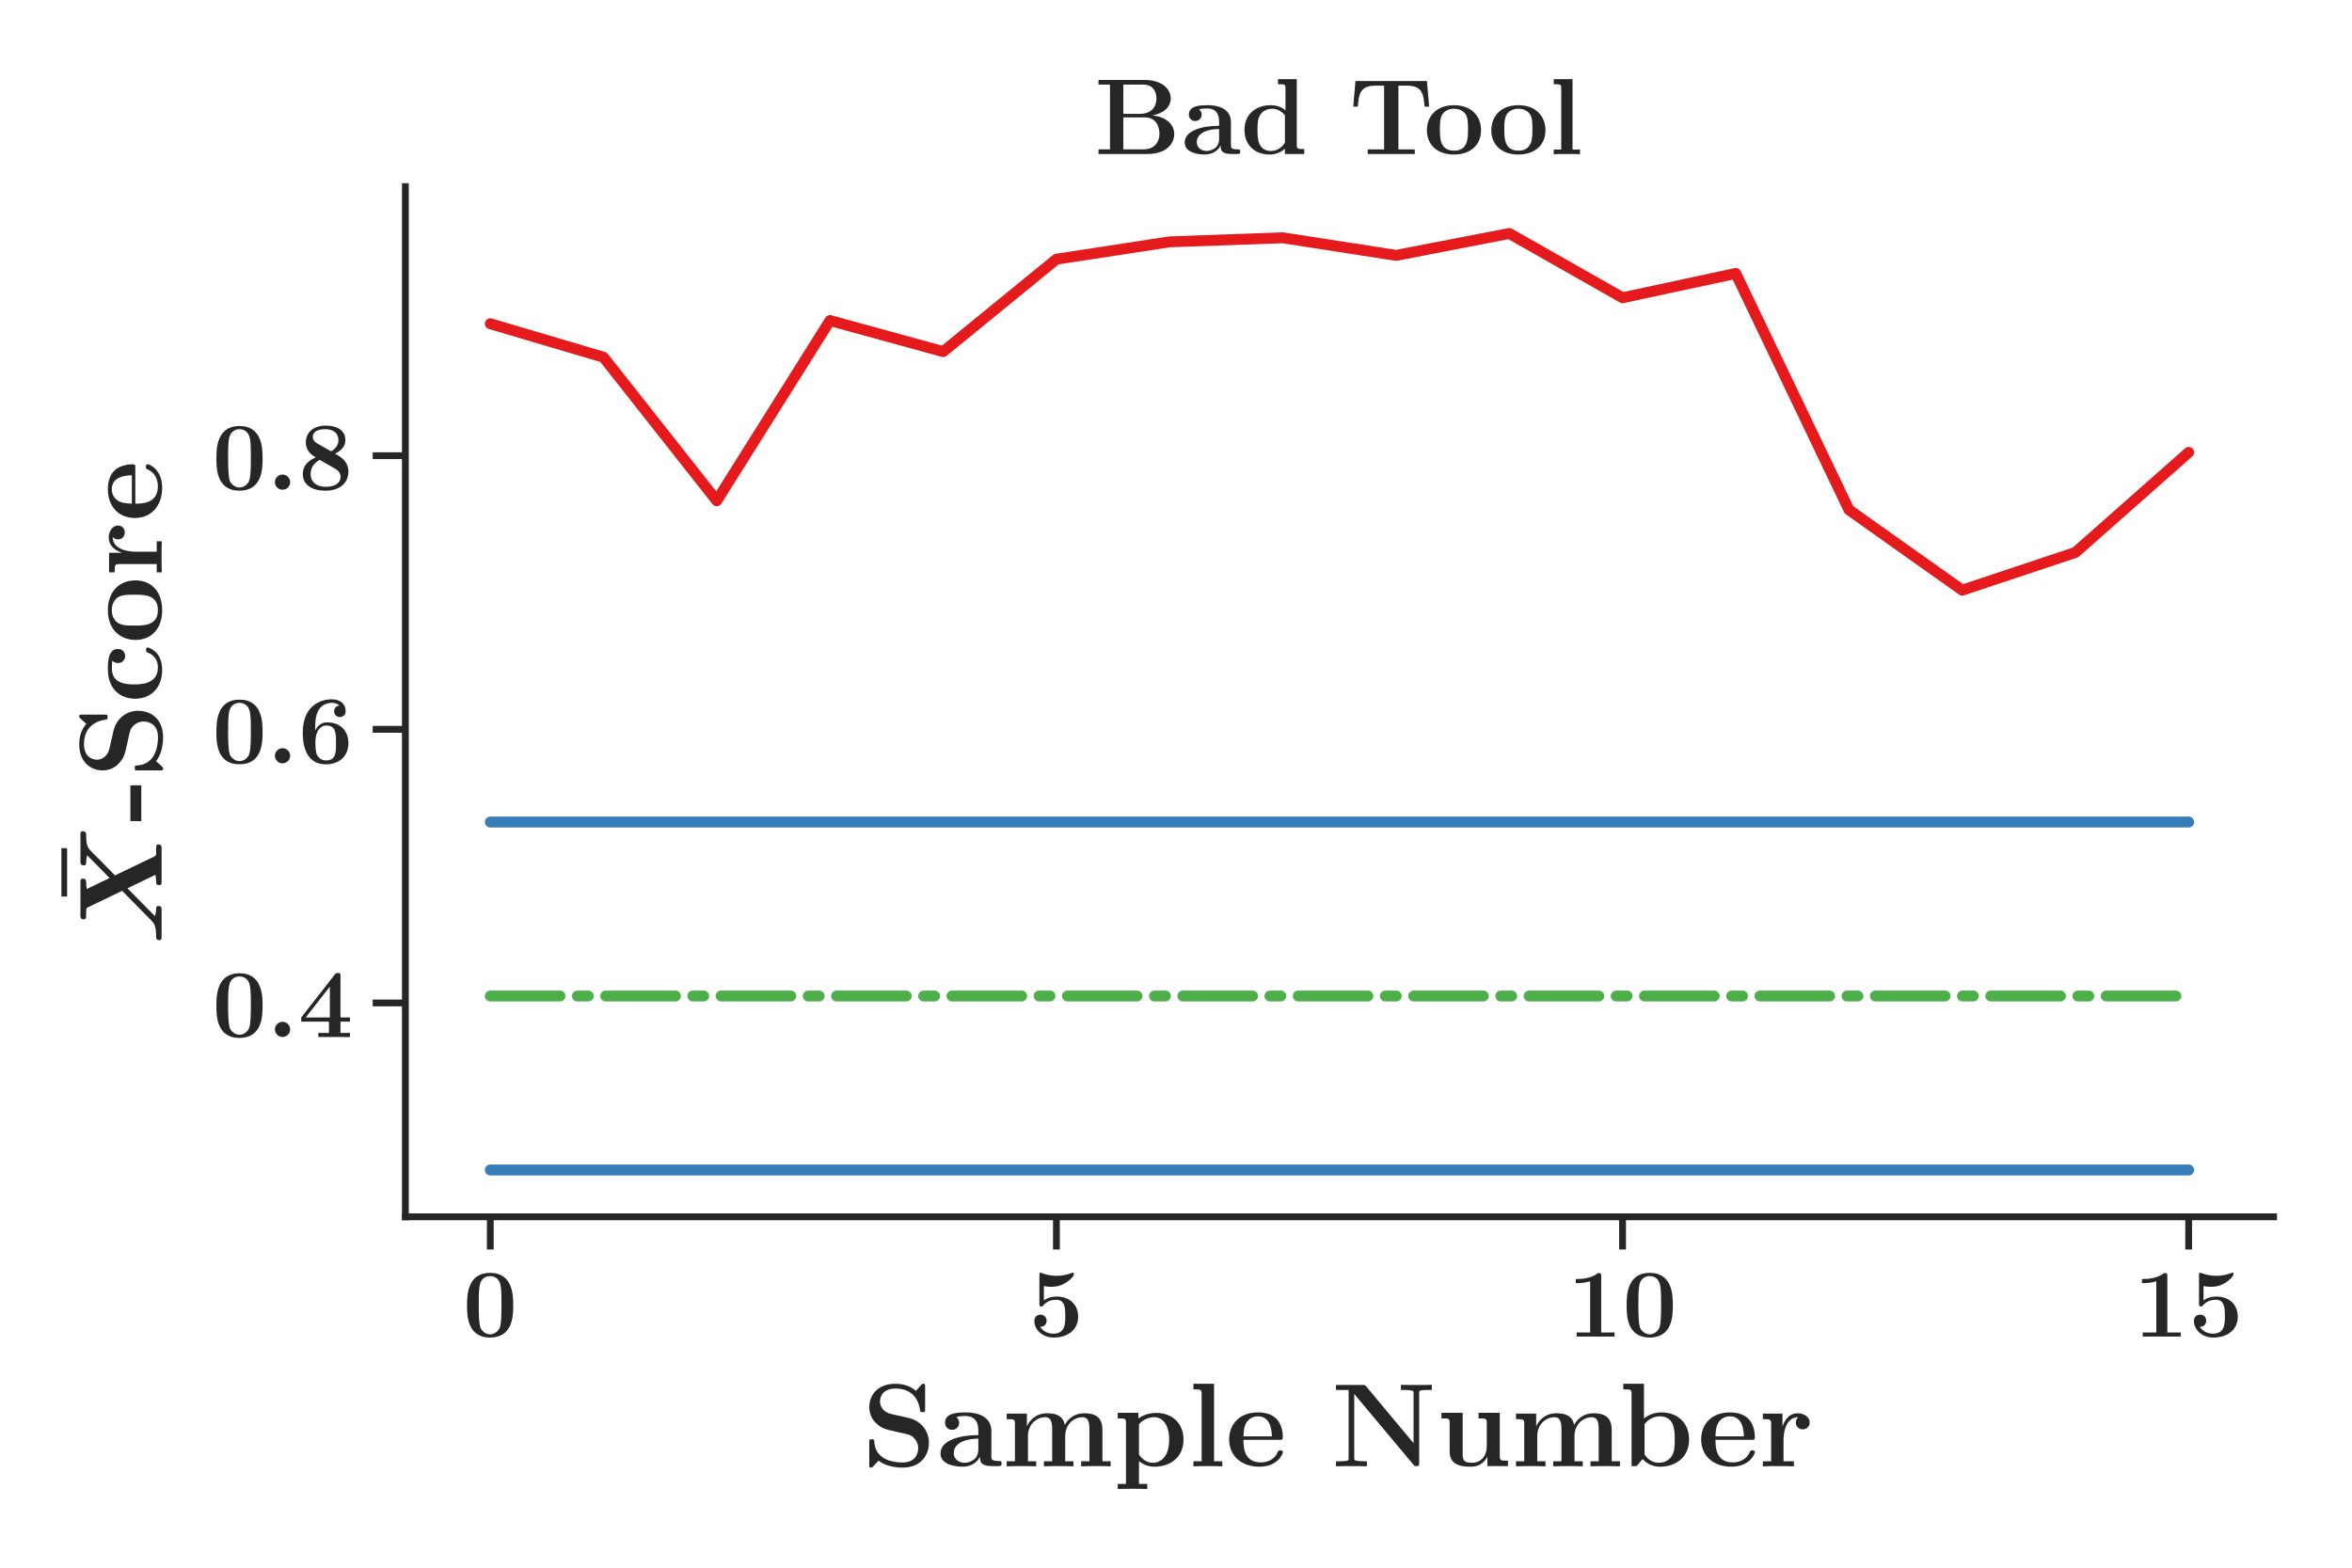
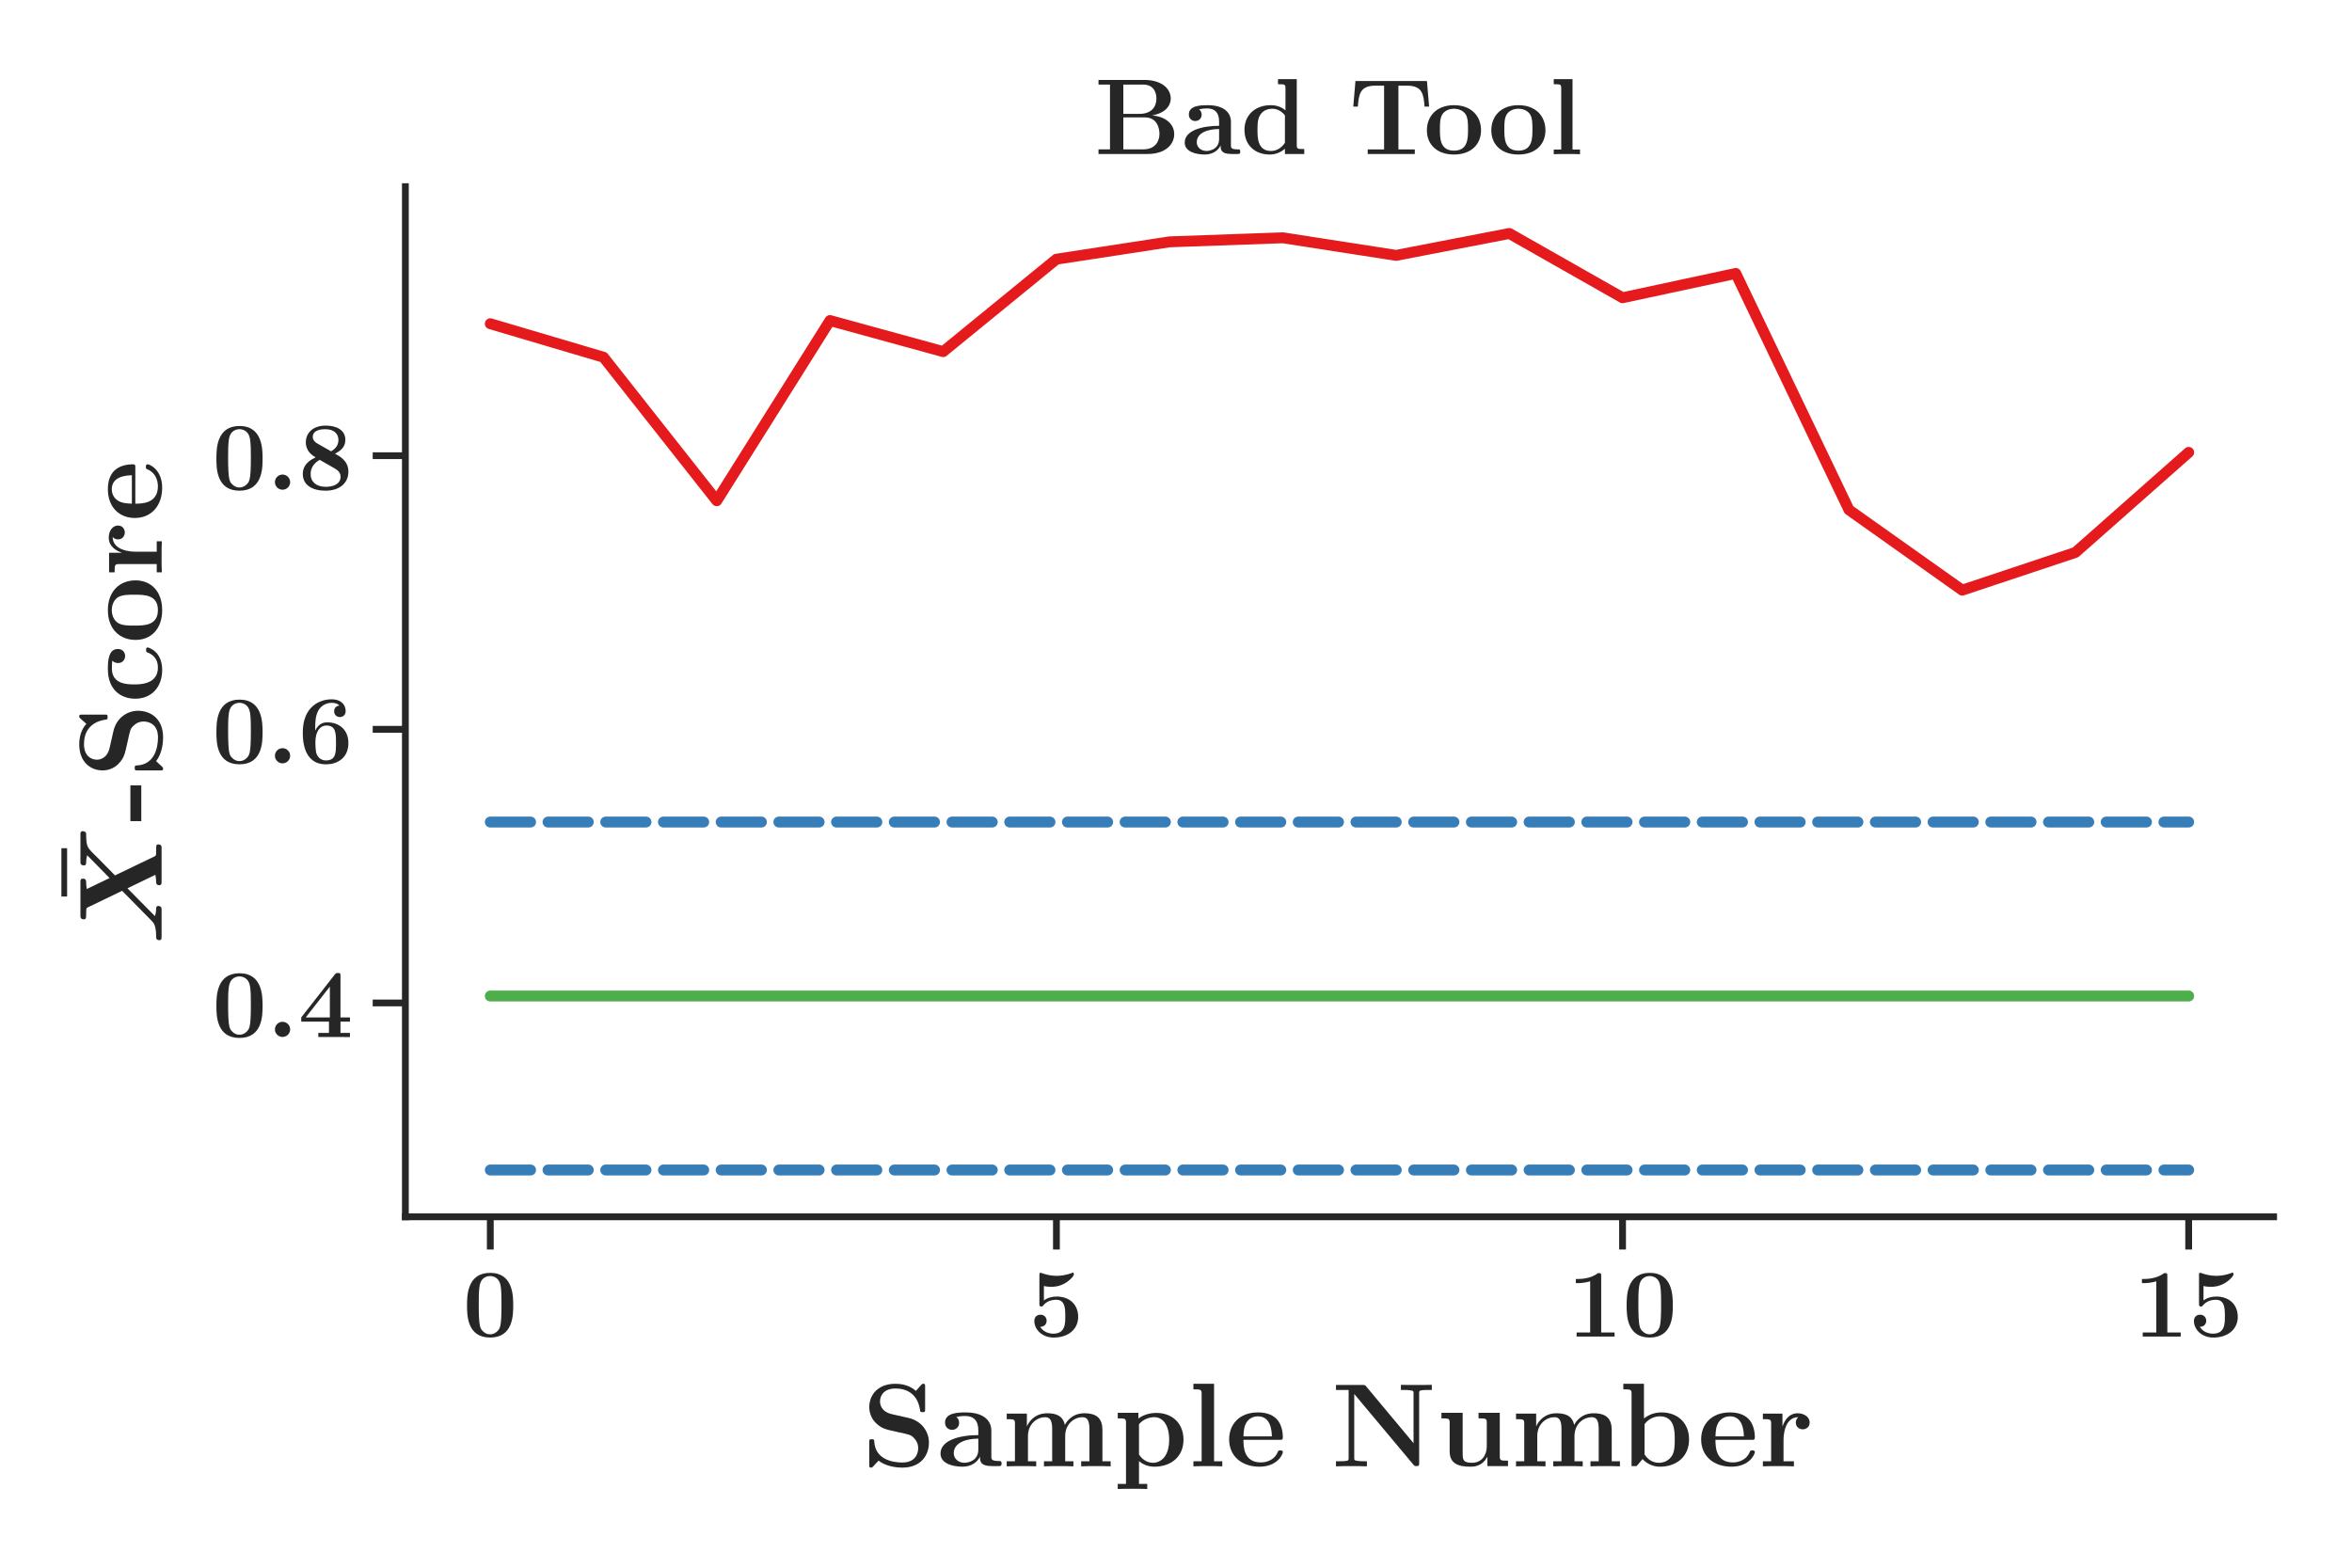
<svg xmlns="http://www.w3.org/2000/svg" xmlns:xlink="http://www.w3.org/1999/xlink" height="288pt" version="1.1" viewBox="0 0 432 288" width="432pt">
  <defs>
    <style type="text/css">
*{stroke-linecap:butt;stroke-linejoin:round;}
  </style>
  </defs>
  <g id="figure_1">
    <g id="patch_1">
      <path d="M 0 288  L 432 288  L 432 0  L 0 0  z " style="fill:none;" />
    </g>
    <g id="axes_1">
      <g id="patch_2">
        <path d="M 74.457 223.542  L 417.6 223.542  L 417.6 34.289  L 74.457 34.289  z " style="fill:none;" />
      </g>
      <g id="matplotlib.axis_1">
        <g id="xtick_1">
          <g id="line2d_1">
            <defs>
-               <path d="M 0 0  L 0 6  " id="m24263398e6" style="stroke:#262626;stroke-width:1.25;" />
-             </defs>
-             <g>
-               <use style="fill:#262626;stroke:#262626;stroke-width:1.25;" x="90.054" xlink:href="#m24263398e6" y="223.542" />
+               <path d="M 0 0  L 0 6  " id="m5c21936537" style="stroke:#262626;stroke-width:1.25;" />
+             </defs>
+             <g>
+               <use style="fill:#262626;stroke:#262626;stroke-width:1.25;" x="90.054" xlink:href="#m5c21936537" y="223.542" />
            </g>
          </g>
          <g id="text_1">
            <defs>
              <path d="M 51.703 31.844  C 51.703 41.375 51.703 65.281 28.094 65.281  C 4.406 65.281 4.406 41.469 4.406 31.844  C 4.406 22.312 4.406 -1 28 -1  C 51.594 -1 51.703 22.016 51.703 31.844  z M 28.094 2.281  C 24.906 2.281 22.5 3.562 20.5 5.656  C 18 8.141 16.406 9.703 16.406 33.031  C 16.406 39.984 16.406 46.312 17.203 51.484  C 18.594 61.312 25.797 62 28 62  C 31.203 62 37.406 60.516 38.797 52.188  C 39.703 47.109 39.703 39.078 39.703 33.031  C 39.703 9.609 38.203 8.234 35.203 5.25  C 33.203 3.266 30.5 2.281 28.094 2.281  z " id="CMBX12-48" />
            </defs>
            <g style="fill:#262626;" transform="translate(84.99182 245.5419)scale(0.18 -0.18)">
              <use transform="scale(0.996264)" xlink:href="#CMBX12-48" />
            </g>
          </g>
        </g>
        <g id="xtick_2">
          <g id="line2d_2">
            <g>
-               <use style="fill:#262626;stroke:#262626;stroke-width:1.25;" x="194.037" xlink:href="#m24263398e6" y="223.542" />
+               <use style="fill:#262626;stroke:#262626;stroke-width:1.25;" x="194.037" xlink:href="#m5c21936537" y="223.542" />
            </g>
          </g>
          <g id="text_2">
            <defs>
              <path d="M 15.406 51.797  C 18.797 51 21.5 51 23 51  C 25.406 51 31.094 51 37.797 55.109  C 40.906 56.984 46.094 61.5 46.094 63.797  C 46.094 64.297 46.094 65.5 44.906 65.5  C 44.797 65.5 44.594 65.5 43.594 64.984  C 39 63.344 34.094 62.219 28.5 62.219  C 22.797 62.219 18 63.312 13.297 65  C 12.594 65.203 12.297 65.406 12 65.406  C 10.797 65.406 10.797 64.406 10.797 62.719  L 10.797 33.797  C 10.797 31.906 10.797 30.812 12.797 30.812  C 13.797 30.812 14 30.922 14.797 31.906  C 16 33.312 19.594 37.719 28.094 37.719  C 37.297 37.719 37.297 28.359 37.297 20.5  C 37.297 13.312 37.297 2.969 25 2.969  C 21.297 2.969 15 4.359 11.594 10  C 16.906 10 18.203 13.984 18.203 16.172  C 18.203 19.75 15.594 22.422 11.906 22.422  C 8.906 22.422 5.594 20.641 5.594 15.969  C 5.594 7.344 13.5 -1 25.406 -1  C 40.797 -1 50.5 7.859 50.5 20.203  C 50.5 32.344 42.203 41 28.5 41  C 24.5 41 19.703 40.203 15.406 37.016  z " id="CMBX12-53" />
            </defs>
            <g style="fill:#262626;" transform="translate(188.9746 245.5419)scale(0.18 -0.18)">
              <use transform="scale(0.996264)" xlink:href="#CMBX12-53" />
            </g>
          </g>
        </g>
        <g id="xtick_3">
          <g id="line2d_3">
            <g>
-               <use style="fill:#262626;stroke:#262626;stroke-width:1.25;" x="298.02" xlink:href="#m24263398e6" y="223.542" />
+               <use style="fill:#262626;stroke:#262626;stroke-width:1.25;" x="298.02" xlink:href="#m5c21936537" y="223.542" />
            </g>
          </g>
          <g id="text_3">
            <defs>
              <path d="M 34.594 62.109  C 34.594 65 34.406 65 31.203 65  C 23.797 59 12.703 59 10.5 59  L 8.594 59  L 8.594 54.734  L 10.5 54.734  C 14 54.734 19.297 55.328 23.297 56.625  L 23.297 4.172  L 9.406 4.172  L 9.406 0  C 13.594 0 24.094 0 28.797 0  C 33.5 0 44.094 0 48.297 0  L 48.297 4.172  L 34.594 4.172  z " id="CMBX12-49" />
            </defs>
            <g style="fill:#262626;" transform="translate(287.8948 245.5419)scale(0.18 -0.18)">
              <use transform="scale(0.996264)" xlink:href="#CMBX12-49" />
              <use transform="translate(56.03985 0)scale(0.996264)" xlink:href="#CMBX12-48" />
            </g>
          </g>
        </g>
        <g id="xtick_4">
          <g id="line2d_4">
            <g>
-               <use style="fill:#262626;stroke:#262626;stroke-width:1.25;" x="402.003" xlink:href="#m24263398e6" y="223.542" />
+               <use style="fill:#262626;stroke:#262626;stroke-width:1.25;" x="402.003" xlink:href="#m5c21936537" y="223.542" />
            </g>
          </g>
          <g id="text_4">
            <g style="fill:#262626;" transform="translate(391.8776 245.5419)scale(0.18 -0.18)">
              <use transform="scale(0.996264)" xlink:href="#CMBX12-49" />
              <use transform="translate(56.03985 0)scale(0.996264)" xlink:href="#CMBX12-53" />
            </g>
          </g>
        </g>
        <g id="text_5">
          <defs>
            <path d="M 25.406 43.469  C 15.5 45.625 15.203 52.75 15.203 54.141  C 15.203 59.172 18.5 65.031 28.203 65.031  C 37.906 65.031 46.594 60.359 48.703 47.344  C 49 45.25 49 45.25 50.906 45.25  C 53 45.25 53 45.547 53 47.812  L 53 66.438  C 53 68.312 53 69.016 51.5 69.016  C 50.797 69.016 50.5 68.922 49.594 67.922  L 45.297 63.047  C 42.797 65.141 37.797 69 28.094 69  C 13.797 69 6.203 60.094 6.203 49.312  C 6.203 42.688 9.797 38.031 11.203 36.641  C 16.406 31.5 19.203 30.906 29.594 28.625  C 39.594 26.453 40.797 26.25 43 24.188  C 44.297 22.891 47.203 20.125 47.203 15.078  C 47.203 10.812 45.094 3 33.906 3  C 25.094 3 11.203 5.969 10.406 20.422  C 10.297 22.203 10.297 22.5 8.297 22.5  C 6.203 22.5 6.203 22.203 6.203 19.922  L 6.203 1.297  C 6.203 -0.594 6.203 -1.281 7.703 -1.281  C 8.406 -1.281 8.5 -1.188 9.5 -0.297  C 10.594 0.797 11.5 2.094 14 4.578  C 19.797 0.016 28 -1.266 34 -1.266  C 49.594 -1.266 56.203 9.219 56.203 19.719  C 56.203 29 50 37.906 39.094 40.375  z " id="CMBX12-83" />
            <path d="M 46 29.656  C 46 38.812 38.703 44.984 24.594 44.984  C 19 44.984 7.203 44.984 7.203 36.469  C 7.203 32.203 10.406 30.391 13.094 30.391  C 16.094 30.391 19 32.484 19 36.297  C 19 38.203 18.297 39.984 16.594 41.094  C 19.906 42 22.297 42 24.203 42  C 31 42 35.094 38.203 35.094 29.984  L 35.094 25.984  C 19.297 25.984 3.406 21.594 3.406 10.562  C 3.406 1.484 15 -0.5 21.906 -0.5  C 29.594 -0.5 34.5 3.641 36.5 7.969  C 36.5 4.281 36.5 0 46.594 0  L 51.703 0  C 53.797 0 54.594 0 54.594 2.266  C 54.594 4.266 53.703 4.266 52.297 4.266  C 46 4.266 46 5.844 46 8.156  z M 35.094 13.781  C 35.094 4.547 26.703 2.781 23.5 2.781  C 18.594 2.781 14.5 6.094 14.5 10.719  C 14.5 19.891 25.297 23 35.094 23  z " id="CMBX12-97" />
            <path d="M 84.406 30.062  C 84.406 39.156 80.5 44.281 69.297 44.281  C 59.203 44.281 54.5 37.609 52.906 34.469  C 51.297 42.812 44.5 44.281 38.094 44.281  C 28.5 44.281 23.297 38.203 21.203 33.484  L 21.094 33.484  L 21.094 44  L 4.203 44  L 4.203 39.328  C 10.406 39.328 11.094 39.328 11.094 35.469  L 11.094 4.062  L 4.203 4.062  L 4.203 -0.203  C 6.5 0 13.703 0 16.5 0  C 19.297 0 26.594 0 28.906 -0.203  L 28.906 4.062  L 22 4.062  L 22 25.109  C 22 35.875 30.094 41 36.406 41  C 40.094 41 42.297 38.828 42.297 31.141  L 42.297 4.062  L 35.406 4.062  L 35.406 -0.203  C 37.703 0 44.906 0 47.703 0  C 50.5 0 57.797 0 60.094 -0.203  L 60.094 4.062  L 53.203 4.062  L 53.203 25.109  C 53.203 35.875 61.297 41 67.594 41  C 71.297 41 73.5 38.828 73.5 31.141  L 73.5 4.062  L 66.594 4.062  L 66.594 -0.203  C 68.906 0 76.094 0 78.906 0  C 81.703 0 89 0 91.297 -0.203  L 91.297 4.062  L 84.406 4.062  z " id="CMBX12-109" />
            <path d="M 28.203 -14.922  L 21.297 -14.922  L 21.297 4.188  C 23.797 2 28.203 -0.5 34.203 -0.5  C 47.906 -0.5 58.594 7.703 58.594 22.141  C 58.594 35.781 49.297 44.578 35.797 44.578  C 29.906 44.578 24.797 42.781 20.797 39.906  L 20.797 44.672  L 3.5 44.672  L 3.5 40  C 9.703 40 10.406 40 10.406 36.094  L 10.406 -14.922  L 3.5 -14.922  L 3.5 -19.188  C 5.797 -19 13 -19 15.797 -19  C 18.594 -19 25.906 -19 28.203 -19.188  z M 21.297 35.094  C 25 39.531 30.297 41 34.203 41  C 40.703 41 46.594 35.172 46.594 22.141  C 46.594 7.812 39.406 2.781 33 2.781  C 28.703 2.781 24.406 4.984 21.297 9.688  z " id="CMBX12-112" />
            <path d="M 21.703 69  L 4.406 69  L 4.406 64.328  C 10.594 64.328 11.297 64.328 11.297 60.406  L 11.297 4.062  L 4.406 4.062  L 4.406 -0.203  C 6.703 0 13.797 0 16.5 0  C 19.203 0 26.297 0 28.594 -0.203  L 28.594 4.062  L 21.703 4.062  z " id="CMBX12-108" />
            <path d="M 45.203 22  C 47.5 22 48.094 22 48.094 24.484  C 48.094 27.469 47.406 34.891 42.797 39.562  C 38.594 43.719 33 45 27.203 45  C 11.594 45 3.094 34.891 3.094 22.406  C 3.094 8.516 13.406 -0.5 28.5 -0.5  C 43.594 -0.5 48.094 10 48.094 11.688  C 48.094 13.172 46.594 13.172 46 13.172  C 44.406 13.172 44.297 12.875 43.703 11.594  C 41.094 5.156 34.5 3.078 29.703 3.078  C 15.203 3.078 15.094 16.453 15.094 22  z M 15.094 24.891  C 15.297 28.938 15.406 32.812 17.5 36.375  C 19.406 39.547 22.906 41.719 27.203 41.719  C 37.906 41.719 38.797 29.828 38.906 24.891  z " id="CMBX12-101" />
            <path d="M 29 66.906  C 28 68 27.906 68 25.906 68  L 3.797 68  L 3.797 63.828  L 14.406 63.828  L 14.406 6.953  C 14.406 4.75 14.297 4.656 11.703 4.25  C 9.906 4.062 7.906 4.062 6.094 4.062  L 3.797 4.062  L 3.797 -0.203  C 6.094 0 13.906 0 16.703 0  C 19.5 0 27.406 0 29.703 -0.203  L 29.703 4.062  L 27.406 4.062  C 24.703 4.062 24.5 4.062 22.094 4.359  C 19.203 4.766 19.094 4.859 19.094 7.047  L 19.094 60.438  L 68.594 1.297  C 69.703 0.094 69.797 0 71.094 0  C 73.5 0 73.5 0.594 73.5 2.875  L 73.5 60.938  C 73.5 63.125 73.594 63.234 76.203 63.625  C 78 63.828 80 63.828 81.797 63.828  L 84.094 63.828  L 84.094 68.109  C 81.797 68 74 68 71.203 68  C 68.406 68 60.5 68 58.203 68.109  L 58.203 63.828  L 60.5 63.828  C 63.203 63.828 63.406 63.828 65.797 63.531  C 68.703 63.141 68.797 63.031 68.797 60.828  L 68.797 19.203  z " id="CMBX12-78" />
            <path d="M 35.297 44.672  L 35.297 40  C 41.5 40 42.203 40 42.203 36.125  L 42.203 16.5  C 42.203 8.891 37.703 2.781 29.906 2.781  C 22.406 2.781 22 5.266 22 10.688  L 22 44.672  L 4.203 44.672  L 4.203 40  C 10.406 40 11.094 40 11.094 36.125  L 11.094 12.406  C 11.094 2.391 17.797 -0.5 28.5 -0.5  C 30.906 -0.5 38.297 -0.5 42.594 7.75  L 42.703 7.75  L 42.703 0  L 60 0  L 60 4.562  C 53.797 4.562 53.094 4.562 53.094 8.438  L 53.094 44.672  z " id="CMBX12-117" />
            <path d="M 20.797 69  L 3.5 69  L 3.5 64.328  C 9.703 64.328 10.406 64.328 10.406 60.422  L 10.406 0  L 14.594 0  C 16.297 1.922 18 3.859 19.594 5.875  C 24.703 0.594 30.203 -0.5 34.203 -0.5  C 48 -0.5 58.594 7.875 58.594 22.359  C 58.594 36.016 49.203 45 35.5 45  C 29.594 45 24.906 43.109 20.797 39.922  z M 21.297 35.125  C 24.797 39.922 30 41.719 34.203 41.719  C 46.594 41.719 46.594 29.047 46.594 22.453  C 46.594 17.953 46.594 12.266 44.203 8.562  C 41.094 3.766 36.406 2.781 33.203 2.781  C 26.406 2.781 22.703 7.562 21.297 9.766  z " id="CMBX12-98" />
            <path d="M 20.797 22.047  C 20.797 25.297 21.5 41 33.203 41  C 31.797 39.922 31.094 38.25 31.094 36.5  C 31.094 32.484 34.406 30.812 36.906 30.812  C 39.406 30.812 42.703 32.484 42.703 36.516  C 42.703 41.531 37.5 44.281 32.703 44.281  C 24.797 44.281 21.406 37.516 20 33.391  L 19.906 33.391  L 19.906 44  L 3.5 44  L 3.5 39.328  C 9.703 39.328 10.406 39.328 10.406 35.469  L 10.406 4.062  L 3.5 4.062  L 3.5 -0.203  C 5.797 0 13.297 0 16.094 0  C 19 0 27.094 0 29.5 -0.203  L 29.5 4.062  L 20.797 4.062  z " id="CMBX12-114" />
          </defs>
          <g style="fill:#262626;" transform="translate(158.3022 269.3208)scale(0.22 -0.22)">
            <use transform="translate(0 -0.072648)scale(0.996264)" xlink:href="#CMBX12-83" />
            <use transform="translate(62.2665 -0.072648)scale(0.996264)" xlink:href="#CMBX12-97" />
            <use transform="translate(116.7497 -0.072648)scale(0.996264)" xlink:href="#CMBX12-109" />
            <use transform="translate(210.1494 -0.072648)scale(0.996264)" xlink:href="#CMBX12-112" />
            <use transform="translate(272.4159 -0.072648)scale(0.996264)" xlink:href="#CMBX12-108" />
            <use transform="translate(303.5492 -0.072648)scale(0.996264)" xlink:href="#CMBX12-101" />
            <use transform="translate(392.0484 -0.072648)scale(0.996264)" xlink:href="#CMBX12-78" />
            <use transform="translate(479.6828 -0.072648)scale(0.996264)" xlink:href="#CMBX12-117" />
            <use transform="translate(541.9493 -0.072648)scale(0.996264)" xlink:href="#CMBX12-109" />
            <use transform="translate(632.2358 -0.072648)scale(0.996264)" xlink:href="#CMBX12-98" />
            <use transform="translate(697.6156 -0.072648)scale(0.996264)" xlink:href="#CMBX12-101" />
            <use transform="translate(748.7549 -0.072648)scale(0.996264)" xlink:href="#CMBX12-114" />
          </g>
        </g>
      </g>
      <g id="matplotlib.axis_2">
        <g id="ytick_1">
          <g id="line2d_5">
            <defs>
-               <path d="M 0 0  L -6 0  " id="m5ea53ee831" style="stroke:#262626;stroke-width:1.25;" />
-             </defs>
-             <g>
-               <use style="fill:#262626;stroke:#262626;stroke-width:1.25;" x="74.457" xlink:href="#m5ea53ee831" y="184.251" />
+               <path d="M 0 0  L -6 0  " id="m56c30a18c2" style="stroke:#262626;stroke-width:1.25;" />
+             </defs>
+             <g>
+               <use style="fill:#262626;stroke:#262626;stroke-width:1.25;" x="74.457" xlink:href="#m56c30a18c2" y="184.251" />
            </g>
          </g>
          <g id="text_6">
            <defs>
              <path d="M 23.703 7.766  C 23.703 12.047 20.203 15.531 15.906 15.531  C 11.594 15.531 8.094 12.047 8.094 7.766  C 8.094 3.484 11.594 0 15.906 0  C 20.203 0 23.703 3.484 23.703 7.766  z " id="CMMIB10-58" />
              <path d="M 43.297 15.719  L 53 15.719  L 53 20  L 43.297 20  L 43.297 62.609  C 43.297 65.094 43.203 65.5 40.703 65.5  C 38.906 65.5 38.703 65.5 37.5 64  L 3.094 20  L 3.094 15.719  L 31.5 15.719  L 31.5 4.172  L 20.594 4.172  L 20.594 0  C 23.5 0 33.406 0 37 0  C 40.406 0 50.297 0 53 -0.094  L 53 4.172  L 43.297 4.172  z M 32.406 51.594  L 32.406 20  L 7.703 20  z " id="CMBX12-52" />
            </defs>
            <g style="fill:#262626;" transform="translate(38.95694 190.5011)scale(0.18 -0.18)">
              <use transform="scale(0.996264)" xlink:href="#CMBX12-48" />
              <use transform="translate(56.03985 0)scale(0.996264)" xlink:href="#CMMIB10-58" />
              <use transform="translate(87.86478 0)scale(0.996264)" xlink:href="#CMBX12-52" />
            </g>
          </g>
        </g>
        <g id="ytick_2">
          <g id="line2d_6">
            <g>
-               <use style="fill:#262626;stroke:#262626;stroke-width:1.25;" x="74.457" xlink:href="#m5ea53ee831" y="133.983" />
+               <use style="fill:#262626;stroke:#262626;stroke-width:1.25;" x="74.457" xlink:href="#m56c30a18c2" y="133.983" />
            </g>
          </g>
          <g id="text_7">
            <defs>
              <path d="M 17.406 36.25  C 17.406 42.328 17.703 48.531 20.5 53.906  C 22.703 58.109 27.797 62 34.297 62  C 36.203 62 39.797 61.703 42.203 59.203  C 38.406 58.812 36.797 56.016 36.797 53.312  C 36.797 49.703 39.5 47.406 42.703 47.406  C 45.297 47.406 48.594 49.109 48.594 53.5  C 48.594 59.484 44.594 65.578 34.094 65.578  C 21.594 65.578 4.703 57.797 4.703 31.797  C 4.703 25.109 4.703 -1 28.406 -1  C 41.594 -1 51.406 6.766 51.406 20.703  C 51.406 34.641 41.703 42 29.797 42  C 27.797 42 21.406 42 17.406 33.547  z M 28.297 2.969  C 21.906 2.969 19.406 8.344 19 9.141  C 17.594 12.438 17.594 20.406 17.594 21.297  C 17.594 33.547 22.906 38.734 28.797 38.734  C 38.703 38.734 38.703 30.766 38.703 20.797  C 38.703 10.938 38.703 2.969 28.297 2.969  z " id="CMBX12-54" />
            </defs>
            <g style="fill:#262626;" transform="translate(38.95694 140.2331)scale(0.18 -0.18)">
              <use transform="scale(0.996264)" xlink:href="#CMBX12-48" />
              <use transform="translate(56.03985 0)scale(0.996264)" xlink:href="#CMMIB10-58" />
              <use transform="translate(87.86478 0)scale(0.996264)" xlink:href="#CMBX12-54" />
            </g>
          </g>
        </g>
        <g id="ytick_3">
          <g id="line2d_7">
            <g>
-               <use style="fill:#262626;stroke:#262626;stroke-width:1.25;" x="74.457" xlink:href="#m5ea53ee831" y="83.715" />
+               <use style="fill:#262626;stroke:#262626;stroke-width:1.25;" x="74.457" xlink:href="#m56c30a18c2" y="83.715" />
            </g>
          </g>
          <g id="text_8">
            <defs>
              <path d="M 37.703 36.922  C 42.703 39.516 48.297 43.203 48.297 51  C 48.297 61.281 39.094 65.672 28.203 65.672  C 14.906 65.672 7.797 58.094 7.797 48.406  C 7.797 43.031 10.5 37.031 17.906 33.141  C 6.594 28.141 4.703 21.266 4.703 16.078  C 4.703 4.594 14.703 -1 27.906 -1  C 42.703 -1 51.406 6.969 51.406 18.562  C 51.406 29.438 42.797 34.141 37.703 36.922  z M 19.703 47.266  C 17.703 48.375 14.906 50.672 14.906 53.984  C 14.906 62 25.594 62 27.906 62  C 36.406 62 41.203 57.531 41.203 50.969  C 41.203 46.891 39.406 42.609 33.703 39.328  z M 22 30.594  L 35.797 22.734  C 39.094 20.844 43.406 18.469 43.406 13.406  C 43.406 5.453 35.406 2.969 28.203 2.969  C 18.297 2.969 12.703 8.234 12.703 16.078  C 12.703 23.328 17.203 27.906 22 30.594  z " id="CMBX12-56" />
            </defs>
            <g style="fill:#262626;" transform="translate(38.95694 89.96513)scale(0.18 -0.18)">
              <use transform="scale(0.996264)" xlink:href="#CMBX12-48" />
              <use transform="translate(56.03985 0)scale(0.996264)" xlink:href="#CMMIB10-58" />
              <use transform="translate(87.86478 0)scale(0.996264)" xlink:href="#CMBX12-56" />
            </g>
          </g>
        </g>
        <g id="text_9">
          <defs>
            <path d="M 48.297 55  L 48.297 59.781  L 7.797 59.781  L 7.797 55  z " id="CMBX12-22" />
            <path d="M 58.203 39.062  L 71.406 51.984  L 77.594 58.234  C 81.594 62.016 82.797 63.219 93.203 63.219  C 95.094 63.219 95.297 65.859 95.297 66.172  C 95.297 66.766 94.906 68 93.297 68  C 89.797 68 86 68 82.406 68  C 79.5 68 72.297 68 69.406 68  C 68.594 68 66.594 68 66.594 65.078  C 66.594 63.219 68.203 63.219 69.094 63.219  C 72.094 63.219 74.703 62.422 75.094 62.328  L 56 43.578  L 46.797 62.719  C 47.797 62.891 50.906 63.219 52.594 63.219  C 53.703 63.219 55.5 63.219 55.5 66.078  C 55.5 67.484 54.594 68 53.297 68  C 49.906 68 41.5 68 38.094 68  C 35.797 68 33.5 68 31.203 68  C 28.906 68 26.5 68 24.203 68  C 23.297 68 21.406 68 21.406 65.141  C 21.406 63.219 22.703 63.219 25.5 63.219  C 26.906 63.219 28 63.219 29.406 63.125  C 30.797 62.922 30.906 62.828 31.5 61.641  L 45.297 33.062  L 20.203 8.359  C 18.406 6.672 16.297 4.578 7.406 4.578  C 5.594 4.578 3.906 4.578 3.906 1.688  C 3.906 1.031 4.406 0 5.906 0  C 8.297 0 14.406 0 16.797 0  C 19.703 0 26.906 0 29.797 0  C 30.594 0 32.594 0 32.594 2.828  C 32.594 4.578 30.797 4.578 30 4.578  C 28 4.578 26 4.891 24.094 5.578  L 47.406 28.594  L 58.703 5.172  C 58.594 5.172 55.297 4.578 52.906 4.578  C 51.906 4.578 50 4.578 50 1.766  C 50 1.469 50.094 0 52.203 0  C 55.594 0 64.094 0 67.5 0  C 69.797 0 72.094 0 74.406 0  C 76.703 0 79.094 0 81.406 0  C 82.203 0 84.203 0 84.203 2.828  C 84.203 4.578 82.594 4.578 80.203 4.578  C 78.797 4.578 77.797 4.578 76.297 4.578  C 74.797 4.781 74.703 4.875 74 6.172  z " id="CMMIB10-88" />
            <path d="M 31.203 17  L 31.203 26.141  L 1.203 26.141  L 1.203 17  z " id="CMBX12-45" />
            <path d="M 46.797 11.766  C 46.797 12.953 45.703 12.953 44.703 12.953  C 43.094 12.953 43 12.859 42.5 11.672  C 41.797 9.766 39.094 3.078 29.906 3.078  C 15.797 3.078 15.797 18.219 15.797 22.703  C 15.797 28.578 15.906 41.625 29 41.625  C 29.703 41.625 35.594 41.625 35.594 41.125  C 35.594 41 35.5 40.906 35.297 40.812  C 35 40.516 33.703 39 33.703 36.469  C 33.703 32.25 37.094 30.531 39.594 30.531  C 41.703 30.531 45.5 31.859 45.5 36.656  C 45.5 45 34 45 28.594 45  C 10.797 45 3.797 33.516 3.797 22.094  C 3.797 8.625 13.297 -0.5 28 -0.5  C 43.703 -0.5 46.797 11.062 46.797 11.766  z " id="CMBX12-99" />
            <path d="M 53 21.797  C 53 35.188 43.797 45 28.094 45  C 11.797 45 3.094 34.688 3.094 21.797  C 3.094 8.828 12.297 -0.5 28 -0.5  C 44.297 -0.5 53 9.312 53 21.797  z M 28.094 3.078  C 15.094 3.078 15.094 14.672 15.094 22.797  C 15.094 27.453 15.094 32.406 17 35.984  C 19.203 39.938 23.703 41.719 28 41.719  C 33.703 41.719 37.297 39.047 39 36.281  C 41 32.703 41 27.547 41 22.797  C 41 14.562 41 3.078 28.094 3.078  z " id="CMBX12-111" />
          </defs>
          <g style="fill:#262626;" transform="translate(29.67777 173.5787)rotate(-90)scale(0.22 -0.22)">
            <use transform="translate(32.58583 24.07649)scale(0.996264)" xlink:href="#CMBX12-22" />
            <use transform="scale(0.996264)" xlink:href="#CMMIB10-88" />
            <use transform="translate(102.1165 0)scale(0.996264)" xlink:href="#CMBX12-45" />
            <use transform="translate(139.4764 0)scale(0.996264)" xlink:href="#CMBX12-83" />
            <use transform="translate(201.7429 0)scale(0.996264)" xlink:href="#CMBX12-99" />
            <use transform="translate(251.5561 0)scale(0.996264)" xlink:href="#CMBX12-111" />
            <use transform="translate(307.596 0)scale(0.996264)" xlink:href="#CMBX12-114" />
            <use transform="translate(353.3735 0)scale(0.996264)" xlink:href="#CMBX12-101" />
          </g>
        </g>
      </g>
      <g id="line2d_8">
-         <path clip-path="url(#p377302222f)" d="M 90.054 59.473  L 110.851 65.626  L 131.647 91.993  L 152.444 58.887  L 173.241 64.594  L 194.037 47.614  L 214.834 44.428  L 235.63 43.685  L 256.427 46.916  L 277.223 42.891  L 298.02 54.699  L 318.816 50.233  L 339.613 93.67  L 360.409 108.419  L 381.206 101.484  L 402.003 83.108  " style="fill:none;stroke:#e41a1c;stroke-linecap:round;stroke-width:2;" />
+         <path clip-path="url(#p0bab5e5e90)" d="M 90.054 59.473  L 110.851 65.626  L 131.647 91.993  L 152.444 58.887  L 173.241 64.594  L 194.037 47.614  L 214.834 44.428  L 235.63 43.685  L 256.427 46.916  L 277.223 42.891  L 298.02 54.699  L 318.816 50.233  L 339.613 93.67  L 360.409 108.419  L 381.206 101.484  L 402.003 83.108  " style="fill:none;stroke:#e41a1c;stroke-linecap:round;stroke-width:2;" />
      </g>
      <g id="line2d_9">
-         <path clip-path="url(#p377302222f)" d="M 90.054 182.978  L 110.851 182.978  L 131.647 182.978  L 152.444 182.978  L 173.241 182.978  L 194.037 182.978  L 214.834 182.978  L 235.63 182.978  L 256.427 182.978  L 277.223 182.978  L 298.02 182.978  L 318.816 182.978  L 339.613 182.978  L 360.409 182.978  L 381.206 182.978  L 402.003 182.978  " style="fill:none;stroke:#4daf4a;stroke-dasharray:12.8,3.2,2,3.2;stroke-dashoffset:0;stroke-linecap:round;stroke-width:2;" />
+         <path clip-path="url(#p0bab5e5e90)" d="M 90.054 182.978  L 110.851 182.978  L 131.647 182.978  L 152.444 182.978  L 173.241 182.978  L 194.037 182.978  L 214.834 182.978  L 235.63 182.978  L 256.427 182.978  L 277.223 182.978  L 298.02 182.978  L 318.816 182.978  L 339.613 182.978  L 360.409 182.978  L 381.206 182.978  L 402.003 182.978  " style="fill:none;stroke:#4daf4a;stroke-linecap:round;stroke-width:2;" />
      </g>
      <g id="line2d_10">
-         <path clip-path="url(#p377302222f)" d="M 90.054 151.016  L 110.851 151.016  L 131.647 151.016  L 152.444 151.016  L 173.241 151.016  L 194.037 151.016  L 214.834 151.016  L 235.63 151.016  L 256.427 151.016  L 277.223 151.016  L 298.02 151.016  L 318.816 151.016  L 339.613 151.016  L 360.409 151.016  L 381.206 151.016  L 402.003 151.016  " style="fill:none;stroke:#377eb8;stroke-linecap:round;stroke-width:2;" />
+         <path clip-path="url(#p0bab5e5e90)" d="M 90.054 151.016  L 110.851 151.016  L 131.647 151.016  L 152.444 151.016  L 173.241 151.016  L 194.037 151.016  L 214.834 151.016  L 235.63 151.016  L 256.427 151.016  L 277.223 151.016  L 298.02 151.016  L 318.816 151.016  L 339.613 151.016  L 360.409 151.016  L 381.206 151.016  L 402.003 151.016  " style="fill:none;stroke:#377eb8;stroke-dasharray:7.4,3.2;stroke-dashoffset:0;stroke-linecap:round;stroke-width:2;" />
      </g>
      <g id="line2d_11">
-         <path clip-path="url(#p377302222f)" d="M 90.054 214.94  L 110.851 214.94  L 131.647 214.94  L 152.444 214.94  L 173.241 214.94  L 194.037 214.94  L 214.834 214.94  L 235.63 214.94  L 256.427 214.94  L 277.223 214.94  L 298.02 214.94  L 318.816 214.94  L 339.613 214.94  L 360.409 214.94  L 381.206 214.94  L 402.003 214.94  " style="fill:none;stroke:#377eb8;stroke-linecap:round;stroke-width:2;" />
+         <path clip-path="url(#p0bab5e5e90)" d="M 90.054 214.94  L 110.851 214.94  L 131.647 214.94  L 152.444 214.94  L 173.241 214.94  L 194.037 214.94  L 214.834 214.94  L 235.63 214.94  L 256.427 214.94  L 277.223 214.94  L 298.02 214.94  L 318.816 214.94  L 339.613 214.94  L 360.409 214.94  L 381.206 214.94  L 402.003 214.94  " style="fill:none;stroke:#377eb8;stroke-dasharray:7.4,3.2;stroke-dashoffset:0;stroke-linecap:round;stroke-width:2;" />
      </g>
      <g id="patch_3">
        <path d="M 74.457 223.542  L 74.457 34.289  " style="fill:none;stroke:#262626;stroke-linecap:square;stroke-linejoin:miter;stroke-width:1.25;" />
      </g>
      <g id="patch_4">
        <path d="M 417.6 223.542  L 417.6 34.289  " style="fill:none;" />
      </g>
      <g id="patch_5">
        <path d="M 74.457 223.542  L 417.6 223.542  " style="fill:none;stroke:#262626;stroke-linecap:square;stroke-linejoin:miter;stroke-width:1.25;" />
      </g>
      <g id="patch_6">
        <path d="M 74.457 34.289  L 417.6 34.289  " style="fill:none;" />
      </g>
      <g id="text_10">
        <defs>
          <path d="M 3.906 68.281  L 3.906 64  L 14.5 64  L 14.5 4.266  L 3.906 4.266  L 3.906 0  L 49.094 0  C 65.594 0 73.703 8.828 73.703 18.344  C 73.703 27.781 65.406 34.625 53.297 35.516  C 67.703 38.219 70.5 46.406 70.5 51.094  C 70.5 60.281 62.094 68.281 46.094 68.281  z M 26.797 37  L 26.797 64  L 44.906 64  C 55.203 64 57.297 56.203 57.297 51.188  C 57.297 44.188 53.406 37 41.703 37  z M 26.797 4.266  L 26.797 33.719  L 46.703 33.719  C 58.406 33.719 60.094 23 60.094 18.547  C 60.094 12.297 56.703 4.266 45.203 4.266  z " id="CMBX12-66" />
          <path d="M 34.703 69  L 34.703 64.328  C 40.906 64.328 41.594 64.328 41.594 60.422  L 41.594 40.234  C 39.406 42.125 35 45 28.094 45  C 13.906 45 3.797 36.219 3.797 22.25  C 3.797 7.969 13.703 -0.5 27 -0.5  C 32.5 -0.5 37.203 1.469 41.094 4.859  L 41.094 0  L 58.906 0  L 58.906 4.562  C 52.703 4.562 52 4.562 52 8.438  L 52 69  z M 41.094 10.328  C 36.906 4.094 31.797 2.781 28.203 2.781  C 15.797 2.781 15.797 15.453 15.797 22.047  C 15.797 26.75 15.797 31.75 18 35.531  C 21.094 41.125 27 41.719 29.297 41.719  C 33.406 41.719 37.797 39.938 41.094 35.562  z " id="CMBX12-100" />
          <path d="M 72 67.266  L 6.094 67.266  L 4.094 43.703  L 8.297 43.703  C 9.203 54.547 10 63 24.406 63  L 32.5 63  L 32.5 4.172  L 17.406 4.172  L 17.406 0  C 25.406 0 35.703 0 39.094 0  C 45.203 0 52.797 0 60.797 0  L 60.797 4.172  L 45.703 4.172  L 45.703 63  L 53.703 63  C 68.094 63 68.906 54.641 69.797 43.703  L 74 43.703  z " id="CMBX12-84" />
        </defs>
        <g style="fill:#262626;" transform="translate(200.988 28.28889)scale(0.2 -0.2)">
          <use transform="scale(0.996264)" xlink:href="#CMBX12-66" />
          <use transform="translate(79.67814 0)scale(0.996264)" xlink:href="#CMBX12-97" />
          <use transform="translate(134.1613 0)scale(0.996264)" xlink:href="#CMBX12-100" />
          <use transform="translate(233.7877 0)scale(0.996264)" xlink:href="#CMBX12-84" />
          <use transform="translate(302.3961 0)scale(0.996264)" xlink:href="#CMBX12-111" />
          <use transform="translate(361.5493 0)scale(0.996264)" xlink:href="#CMBX12-111" />
          <use transform="translate(417.5891 0)scale(0.996264)" xlink:href="#CMBX12-108" />
        </g>
      </g>
    </g>
  </g>
  <defs>
-     <clipPath id="p377302222f">
+     <clipPath id="p0bab5e5e90">
      <rect height="189.253" width="343.143" x="74.457" y="34.289" />
    </clipPath>
  </defs>
</svg>
